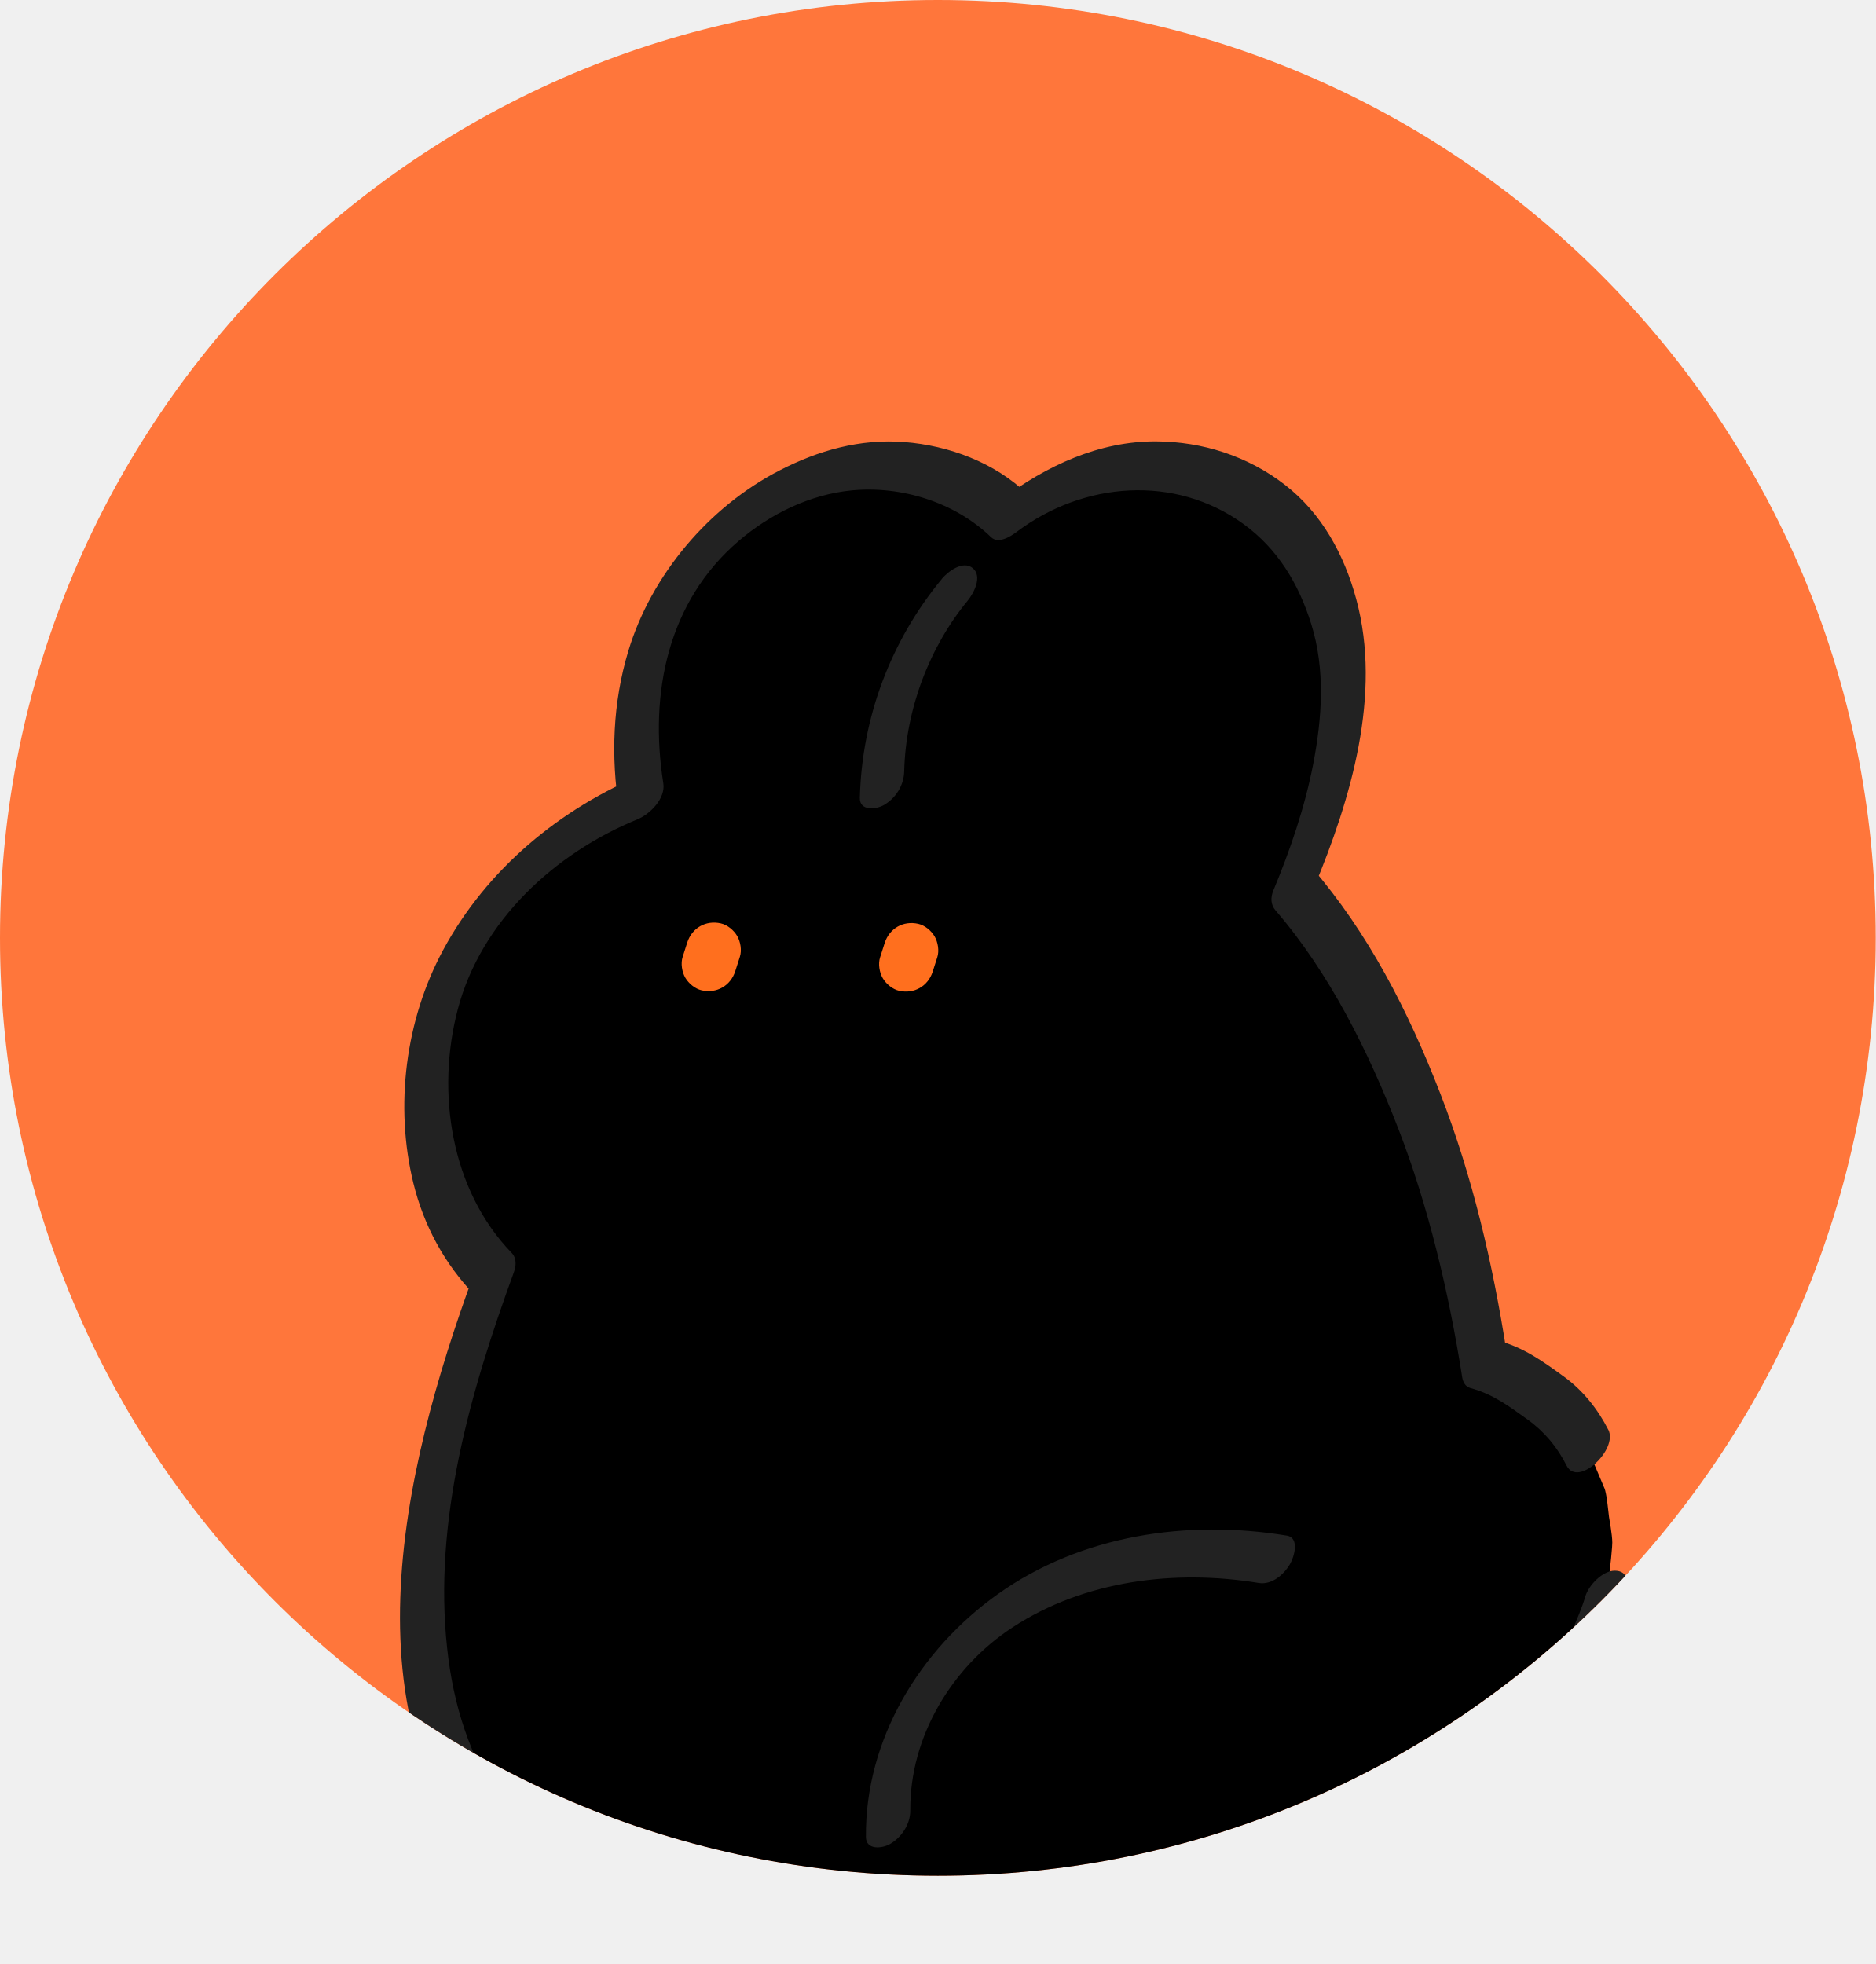
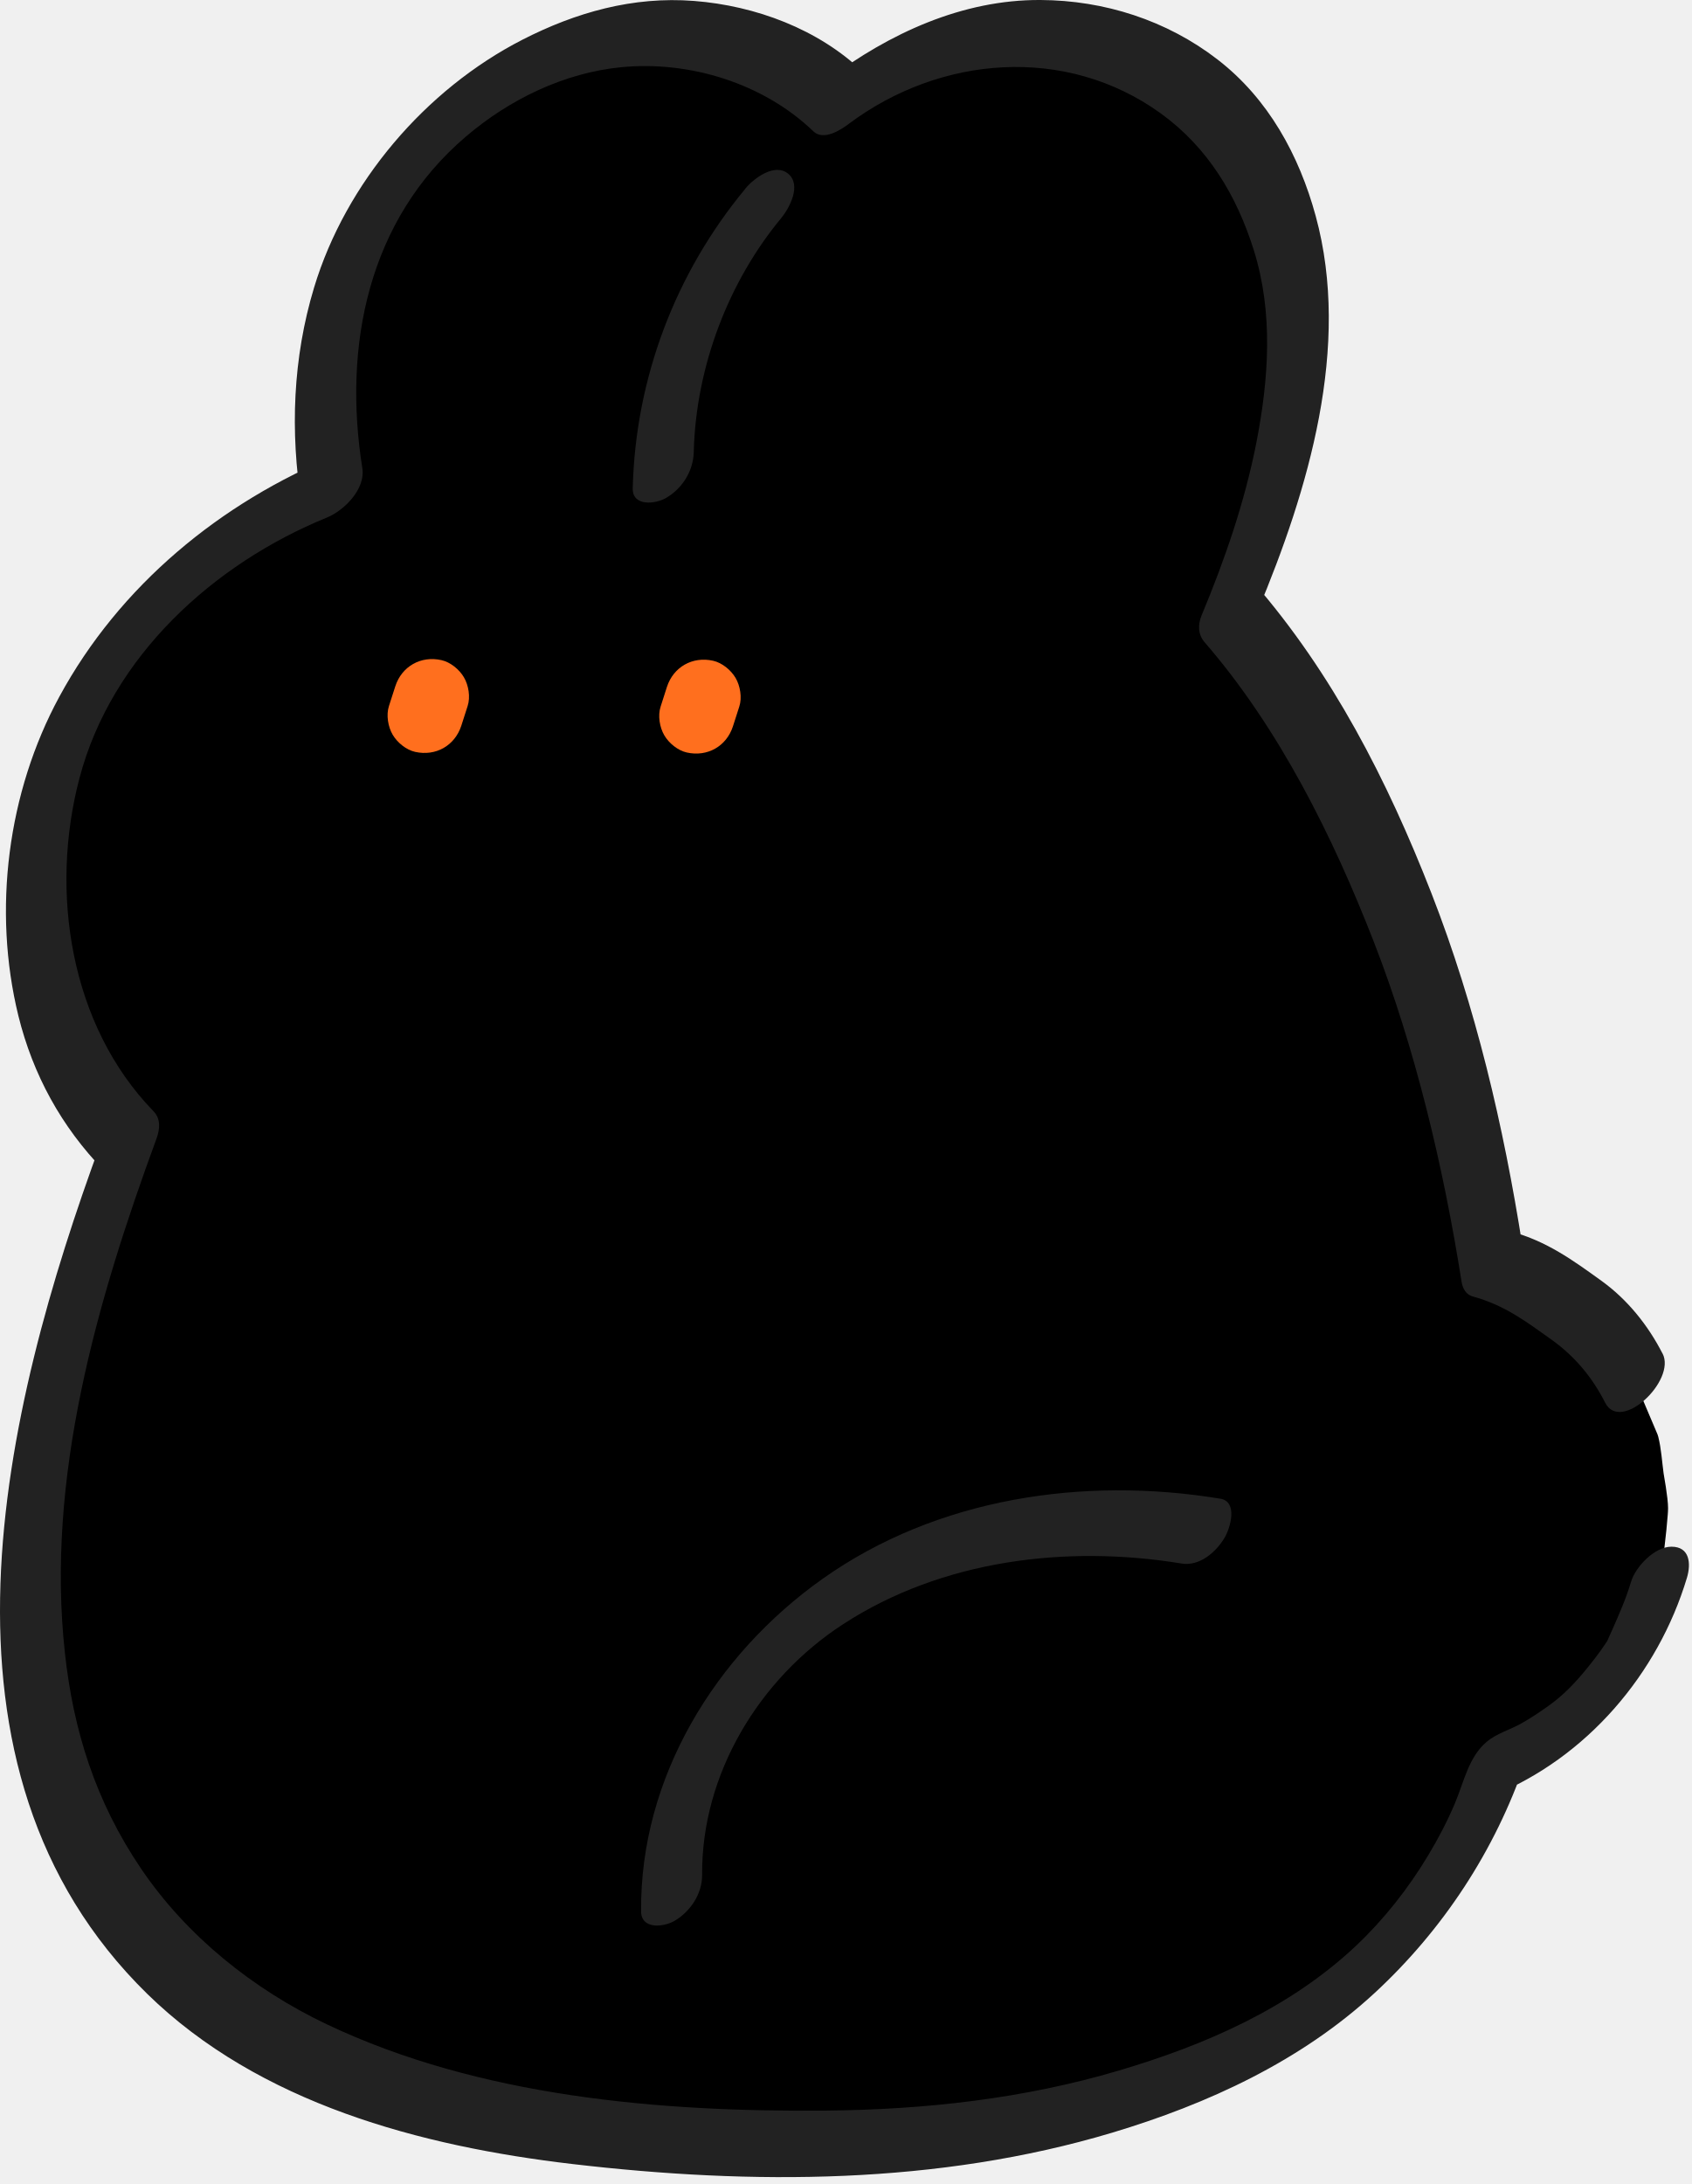
- <svg xmlns="http://www.w3.org/2000/svg" width="170" height="178" viewBox="0 0 170 178" fill="none">
-   <circle cx="85" cy="85" r="85" fill="#FF763B" />
-   <mask id="mask0_308_4357" style="mask-type:alpha" maskUnits="userSpaceOnUse" x="0" y="0" width="170" height="170">
-     <circle cx="85" cy="85" r="85" fill="#FF763B" />
-   </mask>
-   <g mask="url(#mask0_308_4357)">
-     <path d="M97.709 64.51C97.515 61.209 97.076 57.867 96.24 54.667C95.709 52.449 94.699 50.518 93.189 48.862C91.985 47.002 90.394 45.54 88.415 44.467C84.334 42.31 79.835 41.554 75.296 42.75C67.135 44.896 60.279 52.041 58.402 60.299C57.311 65.093 57.474 69.212 58.453 73.995C59.127 77.276 60.697 80.435 62.095 83.419C63.166 85.402 64.625 87.007 66.482 88.203C68.124 89.715 70.052 90.727 72.276 91.259C74.541 91.974 76.806 92.066 79.06 91.565C81.325 91.463 83.437 90.788 85.385 89.542C88.201 87.722 90.751 85.208 92.22 82.152C92.312 82.08 92.404 82.009 92.496 81.937C94.607 79.811 96.066 77.297 96.872 74.414C97.321 71.103 97.902 67.853 97.709 64.51Z" fill="black" />
-     <path d="M116.683 81.947C116.592 82.019 116.5 82.091 116.408 82.162C114.939 85.218 112.389 87.733 109.573 89.552C107.614 90.799 105.513 91.473 103.248 91.576C100.983 92.087 98.719 91.984 96.464 91.269C94.25 90.737 92.322 89.726 90.67 88.213C88.813 87.007 87.354 85.412 86.283 83.43C84.875 80.435 83.314 77.287 82.641 74.006C81.662 69.222 81.499 65.093 82.59 60.309C84.467 52.051 91.333 44.906 99.484 42.76C104.962 41.319 111.124 42.709 115.429 46.409C117.051 47.799 118.397 49.506 119.336 51.427C120.468 53.737 121.754 57.315 121.754 61.291C121.754 68.21 119.53 74.885 117.561 79.832L116.683 81.947Z" fill="black" />
-     <path d="M46.905 169.296C55.383 178.23 68.849 180.601 79.071 181.439C92.567 182.543 105.421 181.807 117.806 176.001C129.405 170.564 136.127 159.208 136.576 147.495C136.74 143.345 136.383 139.195 135.974 135.066C135.536 130.64 134.975 126.225 134.24 121.84C132.679 112.416 130.119 103.064 125.926 94.509C122.172 86.843 117.663 79.014 110.124 74.527C108.288 73.433 106.247 72.626 104.268 71.849C103.054 71.369 101.81 71.021 100.524 70.786C97.076 70.142 93.751 70.254 90.639 72.084C88.691 73.229 86.814 75.171 85.671 77.338C85.355 77.338 85.038 77.338 84.743 77.338C83.284 77.389 81.723 77.614 80.376 78.227C79.55 78.605 78.969 79.29 78.703 80.046C78.673 79.954 78.652 79.852 78.622 79.76C77.622 76.653 75.694 73.648 72.725 72.074C71.705 71.645 70.685 71.205 69.665 70.776C67.39 70.162 65.115 70.162 62.84 70.776C59.494 71.399 56.168 72.841 53.281 74.619C50.364 76.418 47.467 78.595 45.294 81.273C39.836 87.988 38.244 93.916 38.856 102.083C39.285 107.786 41.458 112.171 44.733 115.503C38.642 132.102 33.001 154.966 46.916 169.296" fill="black" />
-     <path d="M116.785 146.483C116.887 146.636 116.959 146.769 117.03 146.933L115.459 143.212C115.52 143.376 115.551 143.529 115.582 143.703L115.031 139.563C115.051 139.799 115.051 140.013 115.031 140.238L115.582 136.099C115.541 136.334 115.48 136.548 115.398 136.763L116.969 133.042C116.877 133.257 116.765 133.451 116.632 133.645L119.06 130.497C118.917 130.681 118.764 130.835 118.581 130.988L121.723 128.555C121.58 128.658 121.447 128.739 121.294 128.821L125.008 127.247C124.844 127.319 124.691 127.36 124.518 127.4L128.65 126.848L128.476 126.869C126.334 126.787 124.345 127.237 122.488 128.208C120.56 128.831 118.897 129.905 117.489 131.428C115.969 132.838 114.898 134.504 114.276 136.436C113.307 138.296 112.858 140.289 112.939 142.436L113.49 146.575C114.225 149.212 115.561 151.502 117.489 153.444L120.631 155.876C123.059 157.287 125.671 157.992 128.476 158.002C131.975 157.552 134.352 157.46 137.413 155.437C138.402 154.783 140.055 153.658 141.034 152.513C141.779 151.634 142.972 150.204 143.564 149.222C143.636 149.1 143.707 148.967 143.768 148.844C144.176 148.047 145.135 145.819 145.4 144.96C145.441 144.817 145.492 144.684 145.523 144.551C145.808 143.417 146.013 141.413 146.104 140.238C146.115 140.095 146.125 139.952 146.125 139.809C146.125 139.093 145.839 137.581 145.829 137.489C145.727 136.732 145.676 135.863 145.482 135.087L145.431 134.923L143.86 131.203C143.778 131.039 143.717 130.906 143.615 130.753C142.636 128.934 141.299 127.482 139.616 126.378C138.117 124.998 136.352 124.068 134.332 123.588C132.261 122.934 130.2 122.842 128.129 123.312C126.058 123.404 124.13 124.017 122.345 125.162L119.203 127.595C117.275 129.537 115.949 131.826 115.204 134.463L114.653 138.603C114.653 141.413 115.367 144.03 116.775 146.463L116.785 146.483Z" fill="black" />
-     <path d="M145.768 129.588C144.819 127.717 143.462 126.01 141.759 124.774C139.841 123.383 138.127 122.137 135.801 121.503L136.535 122.464C135.291 114.512 133.455 106.621 130.537 99.109C127.619 91.596 123.998 84.544 118.887 78.615L119.091 80.435C122.427 72.432 125.263 62.936 122.916 54.3C121.825 50.272 119.795 46.532 116.449 43.935C113.103 41.339 108.981 40.021 104.788 40C99.637 39.97 94.811 42.218 90.772 45.264L93.108 44.773C90.159 41.922 86.007 40.379 81.968 40.062C77.928 39.745 74.164 40.828 70.665 42.627C64.268 45.918 59.025 52.102 56.944 59.011C55.536 63.682 55.352 68.568 56.117 73.372L58.453 70.101C50.782 73.239 44.11 78.769 40.152 86.118C36.745 92.434 35.755 100.223 37.459 107.214C38.418 111.118 40.295 114.563 43.09 117.455L42.886 115.636C36.408 133.339 30.726 156.97 45.946 171.944C53.332 179.201 63.962 182.032 73.96 183.207C85.783 184.597 98.025 184.587 109.512 181.132C115.816 179.231 121.937 176.4 126.803 171.882C131.302 167.702 134.73 162.459 136.709 156.633L134.536 158.85C140.749 156.336 145.462 150.796 147.369 144.408C147.645 143.478 147.563 142.354 146.349 142.354C145.237 142.354 143.982 143.682 143.687 144.674C143.37 145.747 142.922 146.779 142.473 147.802C142.391 147.986 142.309 148.17 142.228 148.343C141.861 149.13 142.697 147.699 141.993 148.783C141.626 149.345 141.218 149.866 140.8 150.387C140.014 151.358 139.229 152.197 138.198 152.922C137.637 153.321 137.066 153.709 136.464 154.047C135.709 154.476 134.822 154.711 134.158 155.283C132.985 156.285 132.669 157.951 132.088 159.331C131.588 160.517 130.996 161.661 130.333 162.765C129.017 164.973 127.405 167.027 125.538 168.796C121.162 172.915 115.643 175.327 109.94 177.023C103.697 178.884 97.178 179.609 90.68 179.671C79.703 179.773 67.808 178.751 57.77 173.957C52.934 171.647 48.548 168.121 45.538 163.654C42.529 159.188 41.08 154.486 40.529 149.416C39.254 137.836 42.621 126.123 46.558 115.35C46.783 114.726 46.854 114.041 46.354 113.53C40.856 107.837 39.509 98.996 41.488 91.484C43.59 83.46 50.292 77.317 57.78 74.251C58.923 73.781 60.341 72.36 60.116 70.98C58.831 62.865 60.504 54.545 66.941 49.036C69.797 46.583 73.409 44.814 77.183 44.447C81.682 44.007 86.548 45.52 89.823 48.688C90.486 49.332 91.608 48.617 92.159 48.198C98.178 43.67 106.451 42.975 112.695 47.492C115.806 49.751 117.703 52.92 118.836 56.548C120.131 60.698 119.825 65.062 119.009 69.284C118.244 73.208 116.938 77.011 115.408 80.701C115.143 81.334 115.153 81.999 115.612 82.52C120.519 88.213 124.049 95.368 126.752 102.349C129.456 109.33 131.322 117.169 132.526 124.835C132.598 125.264 132.812 125.673 133.261 125.796C135.352 126.368 136.76 127.441 138.484 128.678C139.994 129.772 141.146 131.162 141.983 132.828C143.013 134.851 146.665 131.356 145.768 129.577V129.588Z" fill="#222222" />
-     <path d="M85.355 52.48C80.723 58.081 78.112 65.042 77.928 72.309C77.897 73.535 79.428 73.362 80.121 72.953C81.203 72.319 81.917 71.164 81.947 69.917C82.09 64.194 84.284 58.582 87.701 54.443C88.262 53.758 89.058 52.245 88.17 51.499C87.283 50.753 85.906 51.806 85.355 52.47V52.48Z" fill="#222222" />
-     <path d="M62.289 85.412L61.871 86.721C61.677 87.313 61.809 88.1 62.115 88.622C62.422 89.143 63.003 89.623 63.595 89.756C64.952 90.063 66.206 89.347 66.635 88.029L67.053 86.721C67.247 86.128 67.114 85.341 66.808 84.82C66.502 84.298 65.921 83.818 65.329 83.685C63.972 83.378 62.717 84.094 62.289 85.412Z" fill="#FF6F1E" />
-     <path d="M80.182 85.453L79.764 86.761C79.57 87.354 79.703 88.141 80.009 88.663C80.315 89.184 80.897 89.664 81.488 89.797C82.845 90.104 84.1 89.388 84.528 88.07L84.947 86.761C85.14 86.169 85.008 85.382 84.702 84.86C84.396 84.339 83.814 83.859 83.222 83.726C81.866 83.419 80.611 84.135 80.182 85.453Z" fill="#FF6F1E" />
-     <path d="M116.612 139.175C107.635 137.693 97.974 139.114 90.435 144.48C83.355 149.519 78.407 157.634 78.479 166.475C78.479 167.692 79.948 167.538 80.672 167.119C81.723 166.506 82.508 165.32 82.498 164.084C82.447 157.409 86.252 151.093 91.781 147.485C98.3 143.223 106.512 142.221 114.082 143.468C115.265 143.662 116.357 142.712 116.918 141.751C117.285 141.127 117.816 139.369 116.622 139.175H116.612Z" fill="#222222" />
+ <svg xmlns="http://www.w3.org/2000/svg" width="110" height="142" viewBox="0 0 110 142" fill="none">
+   <g clip-path="url(#clip0_513_6537)">
+     <path d="M60.67 24.082C60.478 20.838 60.045 17.554 59.22 14.411C58.696 12.232 57.699 10.334 56.209 8.707C55.02 6.879 53.449 5.443 51.495 4.389C47.467 2.27 43.026 1.527 38.545 2.702C30.488 4.811 23.721 11.83 21.868 19.944C20.791 24.654 20.952 28.701 21.918 33.401C22.583 36.624 24.134 39.727 25.514 42.66C26.571 44.608 28.011 46.184 29.844 47.359C31.465 48.846 33.369 49.84 35.564 50.362C37.8 51.065 40.035 51.155 42.261 50.663C44.496 50.563 46.581 49.9 48.505 48.675C51.284 46.888 53.802 44.417 55.252 41.414C55.343 41.344 55.433 41.274 55.524 41.204C57.608 39.115 59.048 36.644 59.844 33.812C60.287 30.559 60.861 27.365 60.67 24.082Z" fill="black" />
+     <path d="M79.401 41.214C79.31 41.284 79.22 41.354 79.129 41.424C77.679 44.427 75.161 46.898 72.382 48.685C70.448 49.91 68.374 50.573 66.138 50.673C63.903 51.175 61.667 51.075 59.441 50.372C57.256 49.85 55.353 48.856 53.721 47.369C51.888 46.184 50.448 44.618 49.391 42.67C48.001 39.727 46.46 36.634 45.796 33.411C44.829 28.711 44.668 24.654 45.745 19.954C47.598 11.84 54.376 4.82 62.422 2.712C67.83 1.296 73.913 2.661 78.162 6.297C79.764 7.662 81.093 9.339 82.019 11.227C83.137 13.497 84.406 17.012 84.406 20.918C84.406 27.717 82.211 34.274 80.267 39.135L79.401 41.214Z" fill="black" />
+     <path d="M10.519 127.035C18.887 135.811 32.18 138.141 42.271 138.965C55.594 140.049 68.283 139.326 80.509 133.622C91.959 128.28 98.596 117.123 99.039 105.614C99.2 101.537 98.847 97.46 98.445 93.403C98.011 89.055 97.458 84.717 96.733 80.408C95.192 71.15 92.664 61.961 88.525 53.556C84.819 46.024 80.368 38.331 72.926 33.923C71.113 32.848 69.099 32.055 67.145 31.292C65.947 30.82 64.718 30.478 63.449 30.247C60.046 29.615 56.763 29.725 53.691 31.523C51.768 32.648 49.915 34.556 48.787 36.684C48.474 36.684 48.162 36.684 47.87 36.684C46.43 36.735 44.889 36.956 43.56 37.558C42.744 37.93 42.17 38.603 41.909 39.346C41.878 39.255 41.858 39.155 41.828 39.065C40.841 36.012 38.938 33.059 36.007 31.513C35 31.091 33.993 30.659 32.986 30.237C30.74 29.635 28.495 29.635 26.249 30.237C22.946 30.85 19.663 32.266 16.813 34.013C13.933 35.781 11.073 37.92 8.928 40.551C3.54 47.149 1.969 52.973 2.573 60.997C2.996 66.6 5.141 70.909 8.374 74.182C2.362 90.491 -3.207 112.955 10.529 127.035" fill="black" />
+     <path d="M79.502 104.62C79.602 104.771 79.673 104.902 79.743 105.062L78.192 101.407C78.253 101.568 78.283 101.718 78.313 101.889L77.77 97.822C77.79 98.053 77.79 98.264 77.77 98.485L78.313 94.418C78.273 94.648 78.213 94.859 78.132 95.07L79.683 91.415C79.592 91.626 79.482 91.817 79.351 92.007L81.747 88.914C81.606 89.095 81.455 89.246 81.274 89.396L84.376 87.006C84.235 87.107 84.104 87.187 83.953 87.267L87.619 85.721C87.457 85.791 87.306 85.831 87.135 85.872L91.214 85.329L91.043 85.349C88.928 85.269 86.964 85.711 85.131 86.665C83.228 87.278 81.586 88.332 80.197 89.828C78.696 91.214 77.639 92.851 77.024 94.749C76.068 96.577 75.624 98.535 75.705 100.644L76.249 104.711C76.974 107.302 78.293 109.551 80.197 111.459L83.298 113.849C85.695 115.235 88.273 115.928 91.043 115.938C94.497 115.496 96.843 115.406 99.864 113.417C100.841 112.775 102.473 111.67 103.439 110.545C104.175 109.682 105.353 108.276 105.937 107.312C106.007 107.191 106.078 107.061 106.138 106.94C106.541 106.157 107.488 103.968 107.75 103.124C107.79 102.984 107.84 102.853 107.87 102.722C108.152 101.608 108.354 99.639 108.444 98.485C108.454 98.344 108.465 98.204 108.465 98.063C108.465 97.36 108.183 95.874 108.173 95.783C108.072 95.04 108.021 94.187 107.83 93.423L107.78 93.263L106.229 89.607C106.148 89.447 106.088 89.316 105.987 89.165C105.02 87.378 103.701 85.952 102.04 84.867C100.559 83.512 98.817 82.598 96.823 82.126C94.779 81.483 92.745 81.393 90.7 81.855C88.656 81.945 86.752 82.548 84.99 83.672L81.888 86.062C79.985 87.97 78.676 90.22 77.941 92.811L77.397 96.878C77.397 99.639 78.102 102.21 79.492 104.6L79.502 104.62Z" fill="black" />
+     <path d="M108.112 88.02C107.176 86.183 105.836 84.506 104.154 83.291C102.261 81.925 100.569 80.7 98.273 80.077L98.998 81.021C97.77 73.208 95.957 65.456 93.077 58.075C90.197 50.694 86.622 43.764 81.576 37.94L81.778 39.727C85.071 31.864 87.87 22.535 85.554 14.049C84.477 10.093 82.472 6.417 79.169 3.867C75.866 1.316 71.798 0.02 67.659 0C62.573 -0.03 57.81 2.179 53.822 5.172L56.128 4.69C53.218 1.888 49.119 0.372 45.131 0.061C41.143 -0.251 37.427 0.814 33.973 2.581C27.659 5.815 22.482 11.89 20.428 18.679C19.038 23.268 18.857 28.068 19.612 32.788L21.918 29.575C14.345 32.658 7.759 38.09 3.852 45.311C0.488 51.517 -0.489 59.169 1.193 66.038C2.14 69.874 3.993 73.258 6.752 76.1L6.551 74.313C0.156 91.706 -5.453 114.924 9.572 129.636C16.863 136.766 27.357 139.547 37.226 140.702C48.897 142.068 60.982 142.058 72.321 138.663C78.545 136.796 84.587 134.014 89.391 129.575C93.832 125.468 97.216 120.316 99.169 114.592L97.024 116.771C103.157 114.301 107.81 108.858 109.693 102.582C109.965 101.668 109.885 100.563 108.686 100.563C107.588 100.563 106.35 101.869 106.058 102.843C105.746 103.897 105.302 104.912 104.859 105.916C104.779 106.097 104.698 106.277 104.618 106.448C104.255 107.221 105.081 105.815 104.386 106.88C104.023 107.432 103.621 107.944 103.208 108.456C102.432 109.41 101.657 110.234 100.64 110.947C100.086 111.339 99.522 111.72 98.928 112.052C98.183 112.473 97.306 112.704 96.652 113.267C95.494 114.251 95.181 115.888 94.608 117.243C94.114 118.408 93.53 119.533 92.875 120.618C91.576 122.787 89.985 124.805 88.142 126.543C83.822 130.59 78.374 132.96 72.744 134.627C66.581 136.454 60.146 137.167 53.731 137.227C42.895 137.328 31.153 136.324 21.244 131.614C16.47 129.344 12.14 125.88 9.169 121.491C6.198 117.103 4.768 112.483 4.224 107.502C2.966 96.125 6.289 84.616 10.176 74.032C10.398 73.419 10.468 72.746 9.975 72.244C4.547 66.651 3.217 57.964 5.171 50.583C7.246 42.7 13.862 36.664 21.254 33.652C22.382 33.19 23.781 31.794 23.56 30.438C22.291 22.465 23.942 14.29 30.297 8.878C33.117 6.468 36.682 4.73 40.408 4.369C44.849 3.937 49.653 5.423 52.885 8.536C53.54 9.169 54.648 8.466 55.191 8.054C61.133 3.605 69.3 2.923 75.463 7.361C78.535 9.581 80.408 12.694 81.526 16.259C82.805 20.336 82.503 24.624 81.697 28.771C80.942 32.627 79.653 36.363 78.142 39.989C77.88 40.611 77.89 41.264 78.344 41.776C83.188 47.37 86.672 54.399 89.341 61.258C92.009 68.117 93.852 75.819 95.04 83.351C95.111 83.773 95.323 84.174 95.766 84.295C97.83 84.857 99.22 85.912 100.922 87.127C102.412 88.201 103.55 89.567 104.376 91.204C105.393 93.192 108.998 89.758 108.112 88.01V88.02Z" fill="#222222" />
+     <path d="M48.474 12.262C43.903 17.765 41.324 24.604 41.143 31.744C41.113 32.949 42.623 32.778 43.308 32.377C44.376 31.754 45.081 30.619 45.111 29.394C45.252 23.77 47.417 18.257 50.791 14.19C51.345 13.517 52.13 12.031 51.254 11.298C50.378 10.565 49.018 11.599 48.474 12.252V12.262Z" fill="#222222" />
+     <path d="M25.705 44.618L25.292 45.903C25.101 46.486 25.232 47.259 25.534 47.771C25.836 48.283 26.41 48.755 26.994 48.886C28.333 49.187 29.572 48.484 29.995 47.189L30.408 45.903C30.599 45.321 30.468 44.548 30.166 44.036C29.864 43.523 29.29 43.051 28.706 42.921C27.366 42.62 26.128 43.323 25.705 44.618Z" fill="#FF6F1E" />
+     <path d="M43.368 44.658L42.956 45.944C42.764 46.526 42.895 47.299 43.197 47.811C43.499 48.324 44.073 48.795 44.657 48.926C45.997 49.227 47.236 48.524 47.658 47.229L48.071 45.944C48.263 45.361 48.132 44.588 47.83 44.076C47.528 43.563 46.954 43.092 46.37 42.961C45.03 42.66 43.791 43.363 43.368 44.658Z" fill="#FF6F1E" />
+     <path d="M79.331 97.44C70.468 95.984 60.932 97.38 53.489 102.652C46.501 107.603 41.616 115.576 41.687 124.263C41.687 125.458 43.137 125.307 43.852 124.896C44.889 124.293 45.665 123.128 45.655 121.913C45.604 115.356 49.361 109.149 54.819 105.605C61.254 101.417 69.361 100.433 76.833 101.658C78.001 101.849 79.079 100.915 79.633 99.971C79.995 99.358 80.519 97.631 79.341 97.44H79.331Z" fill="#222222" />
  </g>
+   <defs>
+     <clipPath id="clip0_513_6537">
+       <rect width="110" height="142" fill="white" />
+     </clipPath>
+   </defs>
</svg>
